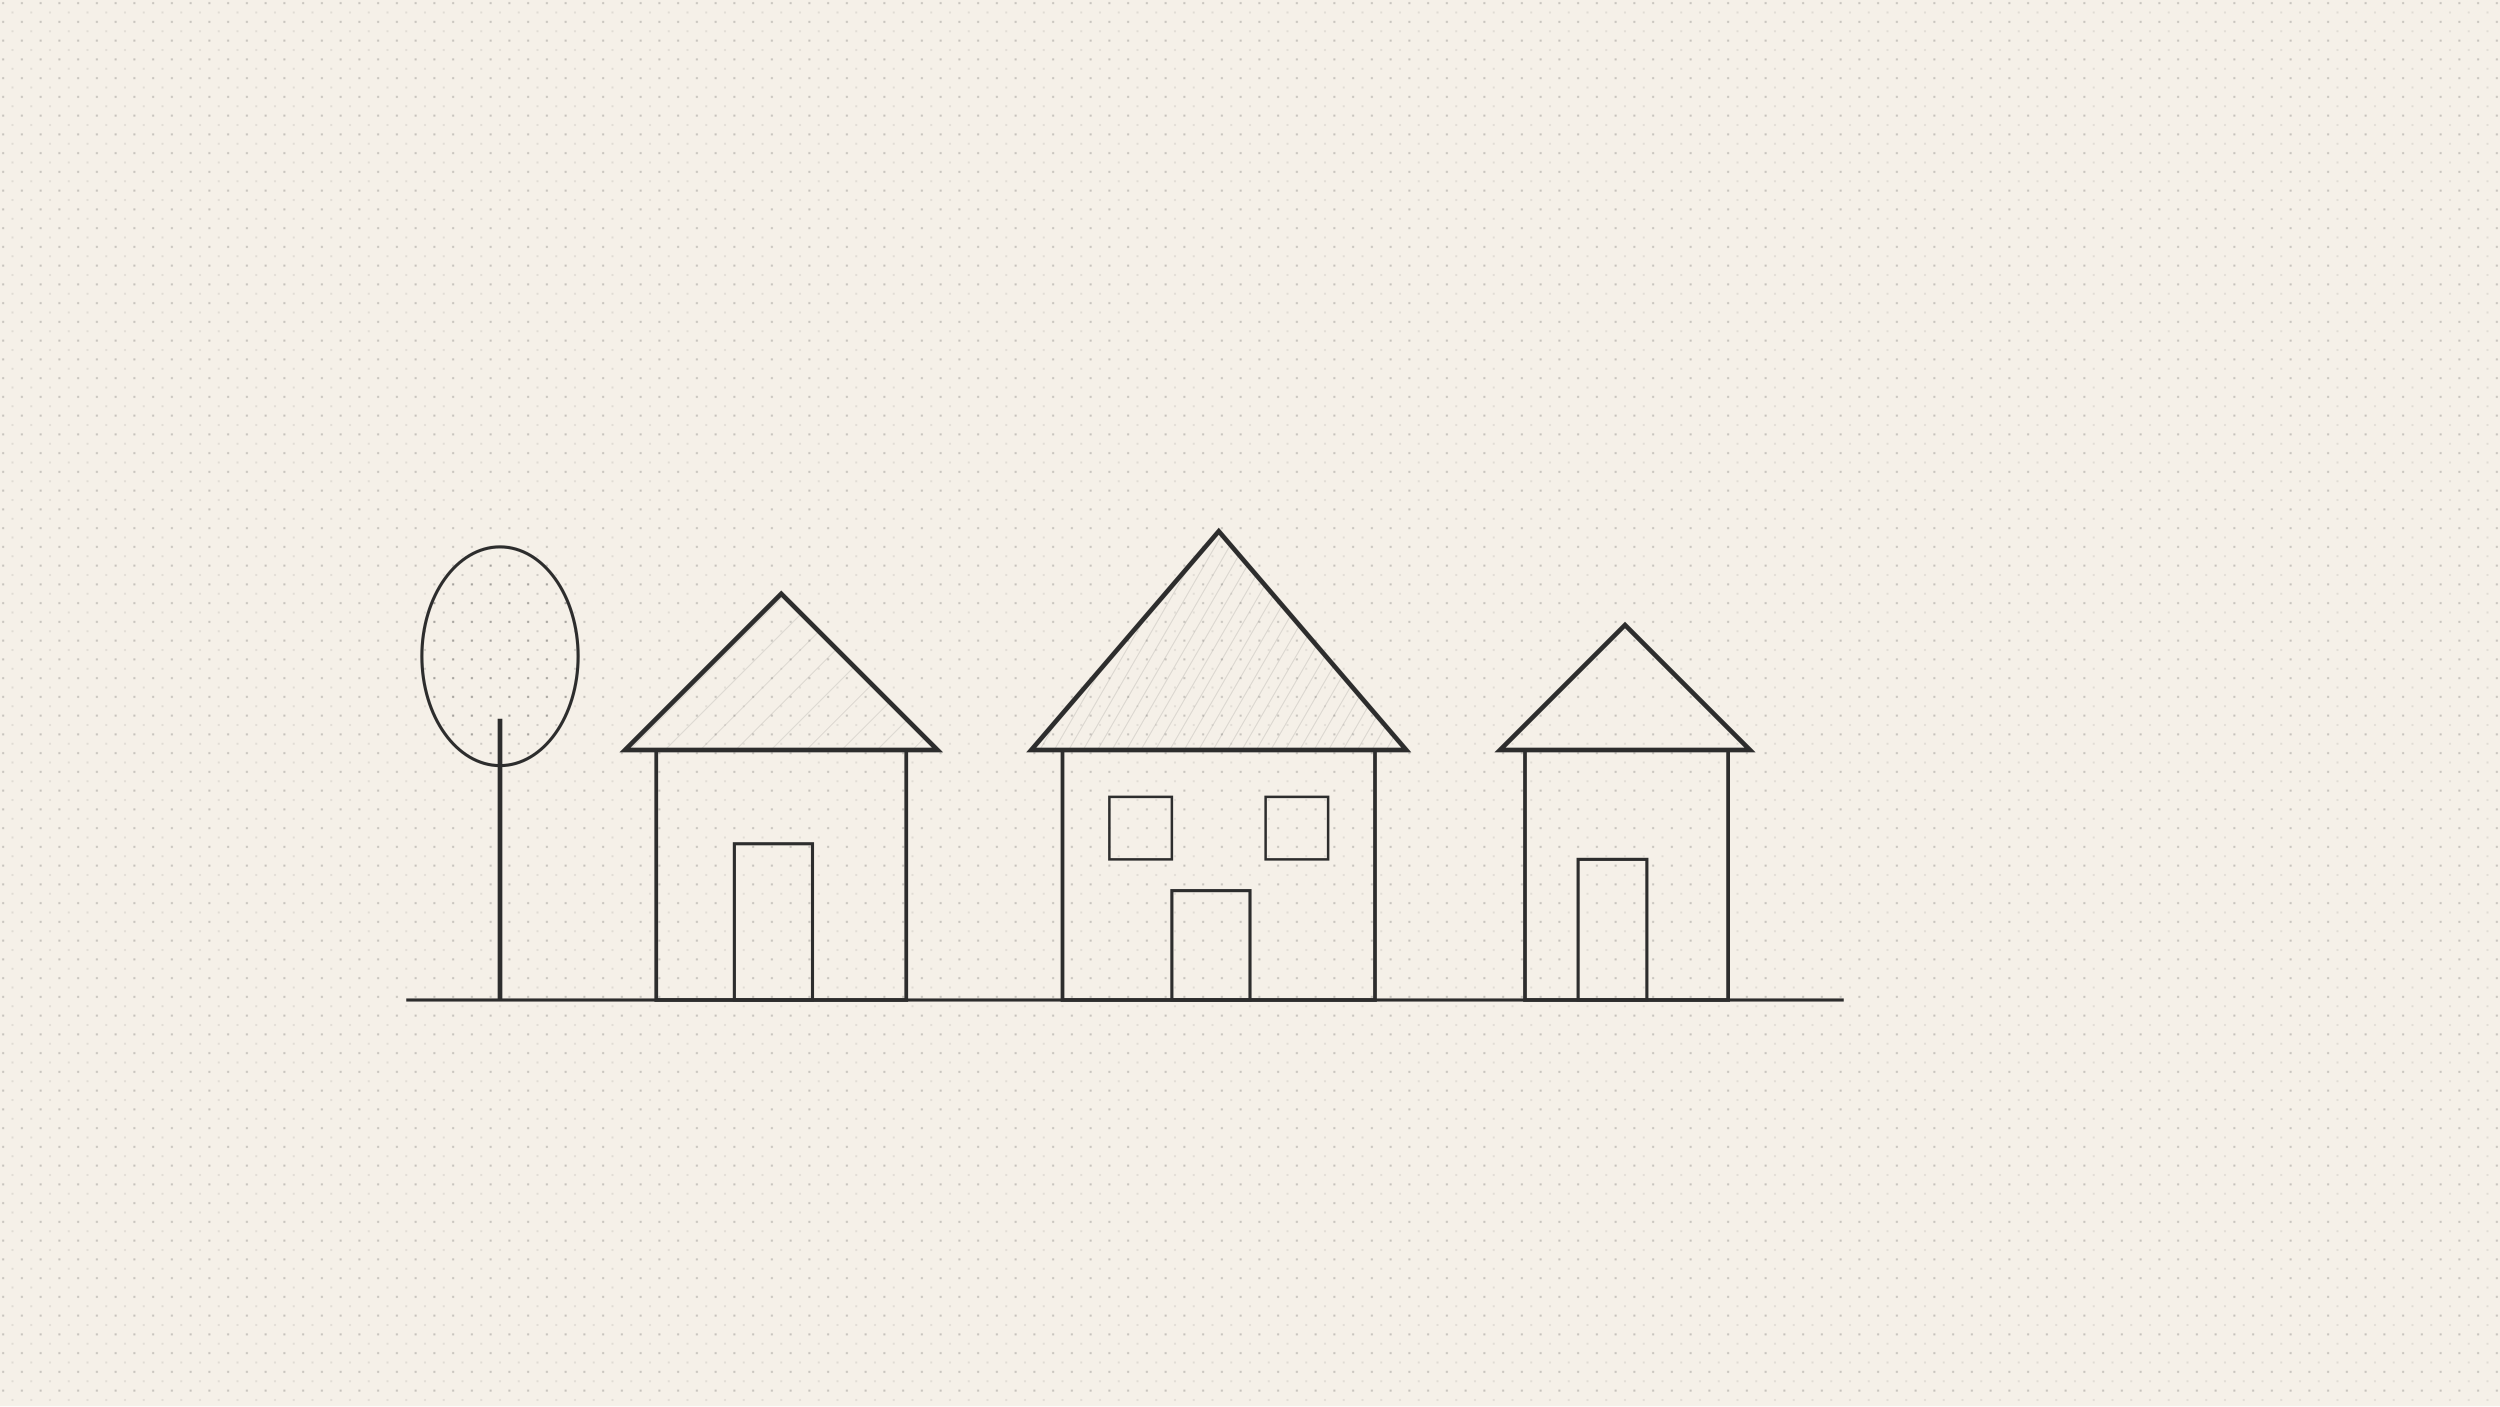
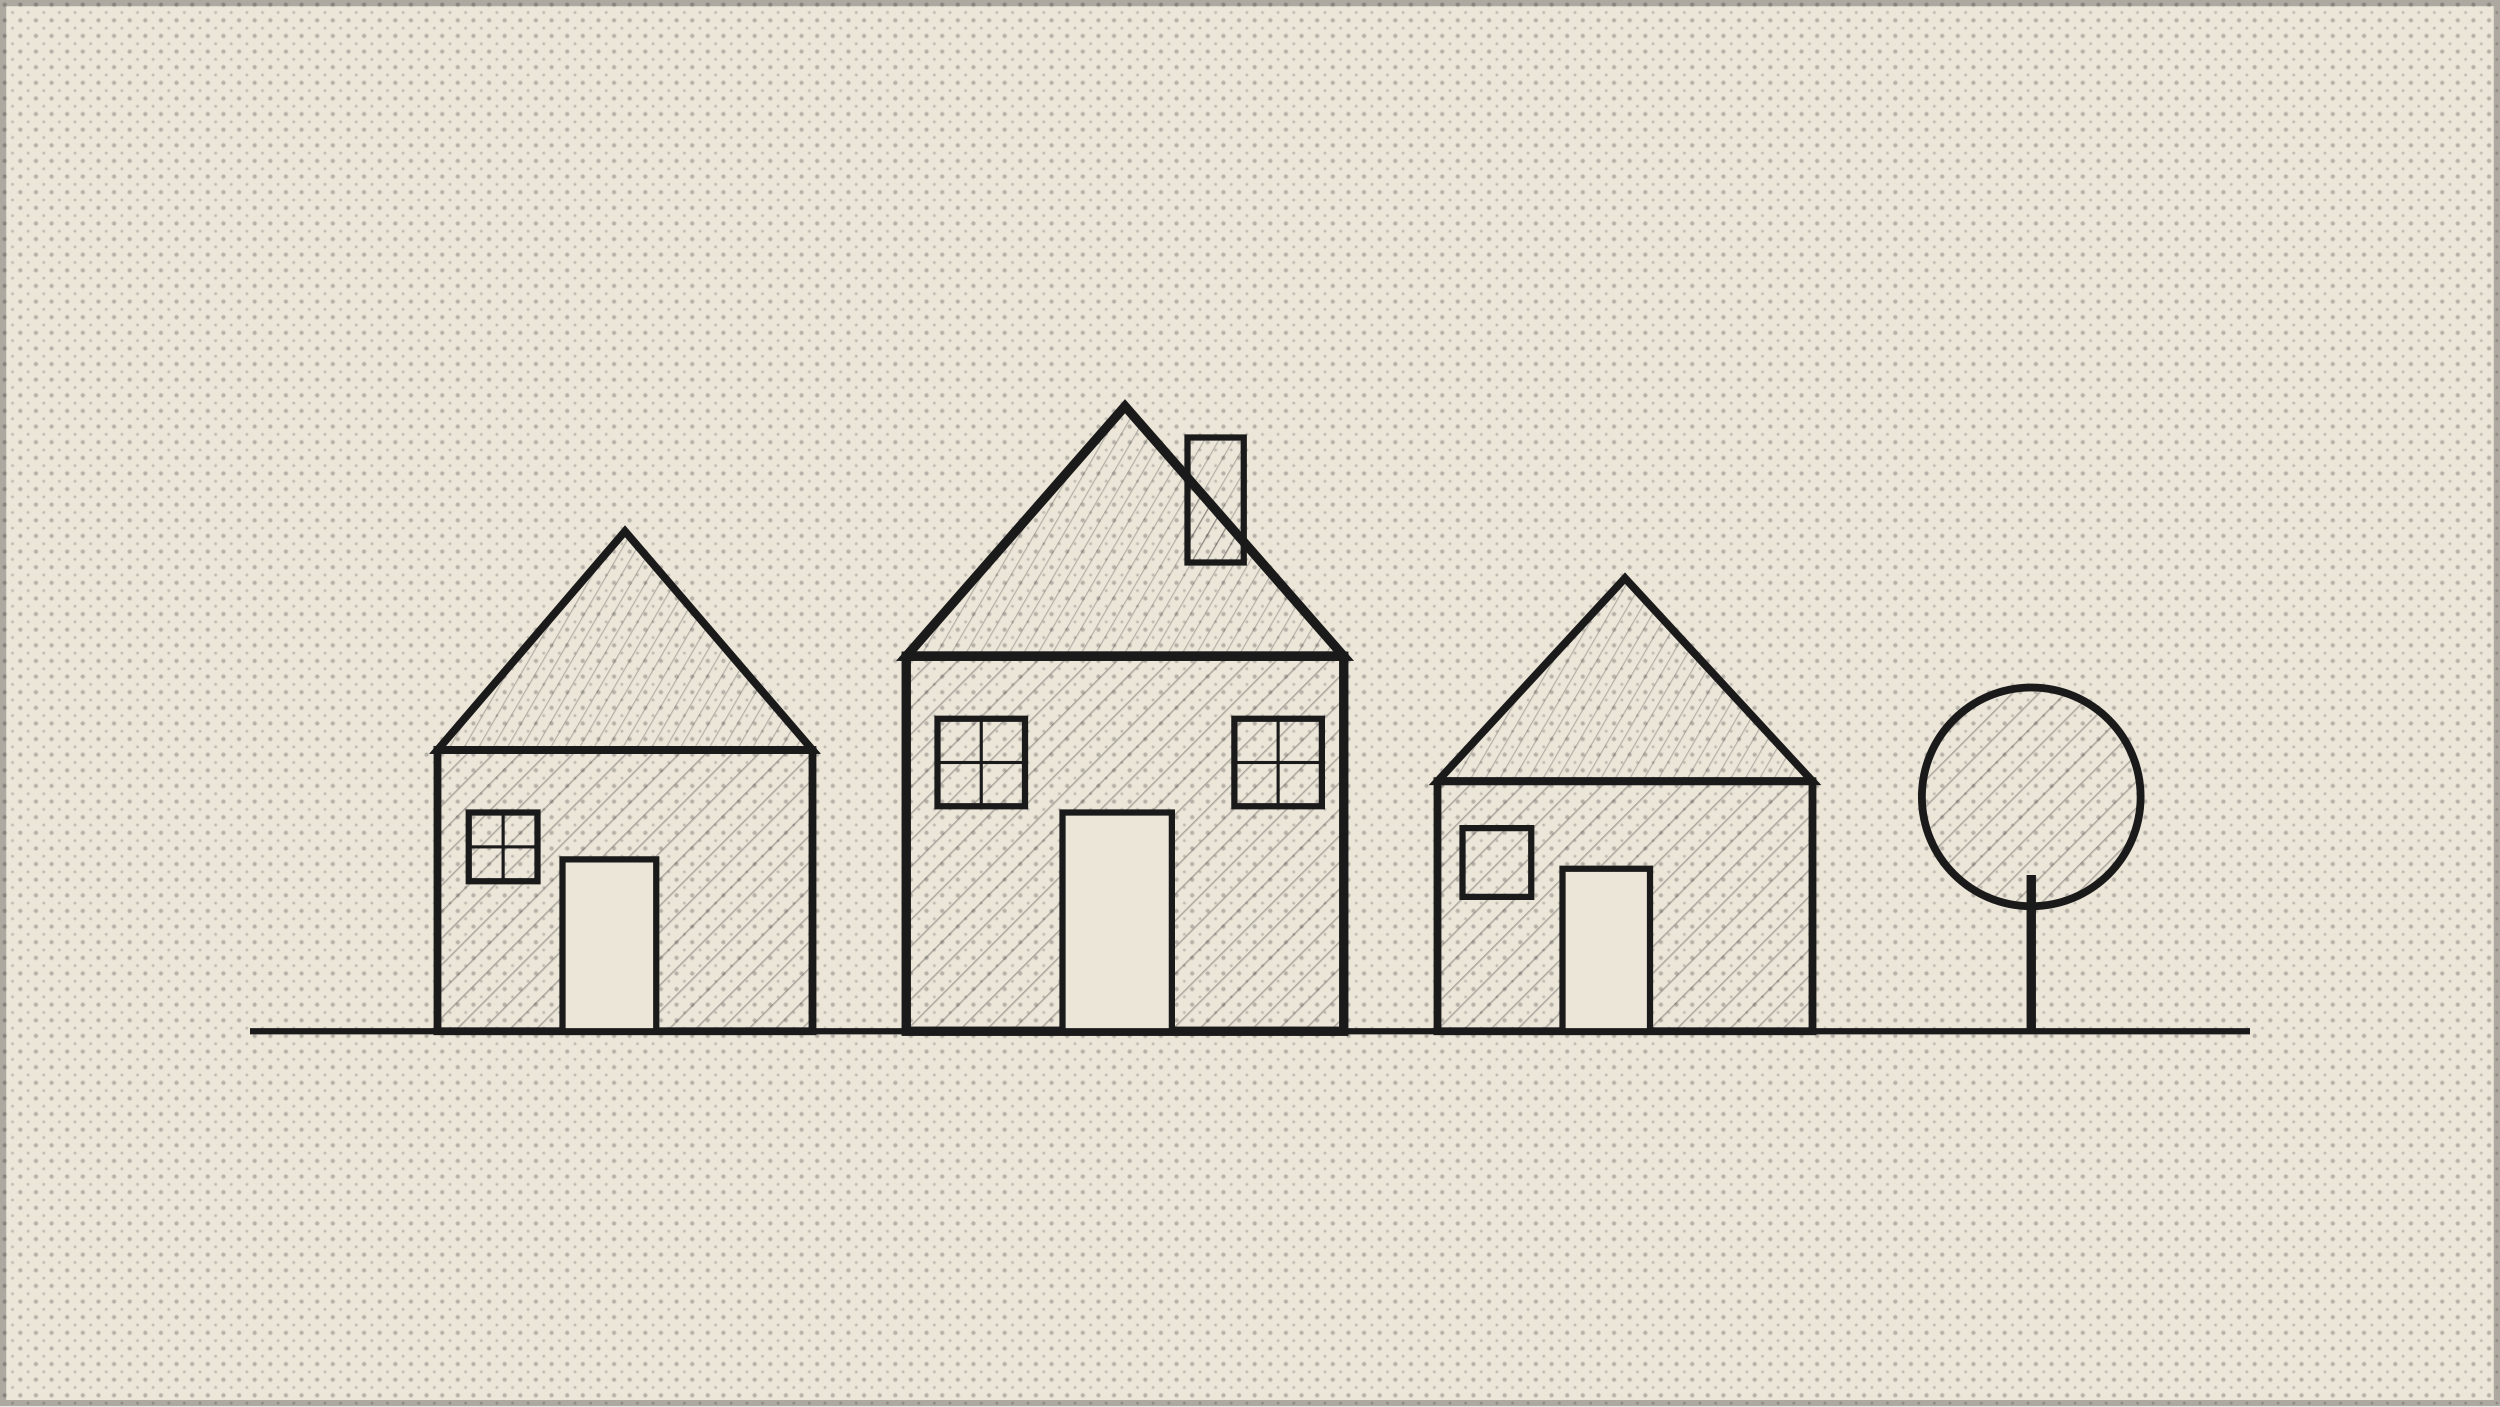
<svg xmlns="http://www.w3.org/2000/svg" viewBox="0 0 800 450" width="800" height="450">
  <defs>
-     <pattern id="crosshatch" width="8" height="8" patternUnits="userSpaceOnUse" patternTransform="rotate(45)">
-       <line x1="0" y1="0" x2="0" y2="8" stroke="#2d2d2d" stroke-width="0.5" opacity="0.15" />
+     <pattern id="crosshatch" width="6" height="6" patternUnits="userSpaceOnUse" patternTransform="rotate(45)">
+       <line x1="0" y1="0" x2="0" y2="6" stroke="#1a1a1a" stroke-width="1" opacity="0.3" />
    </pattern>
-     <pattern id="stipple" width="6" height="6" patternUnits="userSpaceOnUse">
-       <circle cx="1" cy="1" r="0.4" fill="#2d2d2d" opacity="0.2" />
-       <circle cx="4" cy="4" r="0.3" fill="#2d2d2d" opacity="0.15" />
+     <pattern id="stipple" width="5" height="5" patternUnits="userSpaceOnUse">
+       <circle cx="1.5" cy="1.5" r="0.7" fill="#1a1a1a" opacity="0.25" />
+       <circle cx="4" cy="4" r="0.5" fill="#1a1a1a" opacity="0.2" />
    </pattern>
-     <pattern id="hatch-dense" width="4" height="4" patternUnits="userSpaceOnUse" patternTransform="rotate(30)">
-       <line x1="0" y1="0" x2="0" y2="4" stroke="#2d2d2d" stroke-width="0.4" opacity="0.2" />
+     <pattern id="hatch" width="4" height="4" patternUnits="userSpaceOnUse" patternTransform="rotate(30)">
+       <line x1="0" y1="0" x2="0" y2="4" stroke="#1a1a1a" stroke-width="0.8" opacity="0.25" />
    </pattern>
  </defs>
-   <rect width="800" height="450" fill="#f5f0e8" />
+   <rect width="800" height="450" fill="#ece6d9" />
  <rect width="800" height="450" fill="url(#stipple)" />
-   <polygon points="200,240 250,190 300,240" fill="none" stroke="#2d2d2d" stroke-width="1.5" />
-   <polygon points="200,240 250,190 300,240" fill="url(#crosshatch)" />
-   <rect x="210" y="240" width="80" height="80" fill="none" stroke="#2d2d2d" stroke-width="1.2" />
-   <rect x="235" y="270" width="25" height="50" fill="none" stroke="#2d2d2d" stroke-width="1" />
-   <polygon points="330,240 390,170 450,240" fill="none" stroke="#2d2d2d" stroke-width="1.5" />
-   <polygon points="330,240 390,170 450,240" fill="url(#hatch-dense)" />
-   <rect x="340" y="240" width="100" height="80" fill="none" stroke="#2d2d2d" stroke-width="1.2" />
-   <rect x="355" y="255" width="20" height="20" fill="none" stroke="#2d2d2d" stroke-width="0.8" />
-   <rect x="405" y="255" width="20" height="20" fill="none" stroke="#2d2d2d" stroke-width="0.8" />
-   <rect x="375" y="285" width="25" height="35" fill="none" stroke="#2d2d2d" stroke-width="1" />
-   <polygon points="480,240 520,200 560,240" fill="none" stroke="#2d2d2d" stroke-width="1.5" />
-   <rect x="488" y="240" width="65" height="80" fill="none" stroke="#2d2d2d" stroke-width="1.2" />
-   <rect x="505" y="275" width="22" height="45" fill="none" stroke="#2d2d2d" stroke-width="1" />
-   <line x1="160" y1="230" x2="160" y2="320" stroke="#2d2d2d" stroke-width="1.5" />
-   <ellipse cx="160" cy="210" rx="25" ry="35" fill="none" stroke="#2d2d2d" stroke-width="1" />
-   <ellipse cx="160" cy="210" rx="25" ry="35" fill="url(#stipple)" />
-   <line x1="130" y1="320" x2="590" y2="320" stroke="#2d2d2d" stroke-width="1" />
+   <rect x="1" y="1" width="798" height="448" fill="none" stroke="#1a1a1a" stroke-width="2" opacity="0.3" />
+   <line x1="80" y1="330" x2="720" y2="330" stroke="#1a1a1a" stroke-width="2" />
+   <rect x="140" y="240" width="120" height="90" fill="url(#crosshatch)" stroke="#1a1a1a" stroke-width="2.5" />
+   <polygon points="140,240 200,170 260,240" fill="url(#hatch)" stroke="#1a1a1a" stroke-width="2.5" />
+   <rect x="180" y="275" width="30" height="55" fill="#ece6d9" stroke="#1a1a1a" stroke-width="2" />
+   <rect x="150" y="260" width="22" height="22" fill="none" stroke="#1a1a1a" stroke-width="2" />
+   <line x1="161" y1="260" x2="161" y2="282" stroke="#1a1a1a" stroke-width="1" />
+   <line x1="150" y1="271" x2="172" y2="271" stroke="#1a1a1a" stroke-width="1" />
+   <rect x="290" y="210" width="140" height="120" fill="url(#crosshatch)" stroke="#1a1a1a" stroke-width="3" />
+   <polygon points="290,210 360,130 430,210" fill="url(#hatch)" stroke="#1a1a1a" stroke-width="3" />
+   <rect x="340" y="260" width="35" height="70" fill="#ece6d9" stroke="#1a1a1a" stroke-width="2" />
+   <rect x="300" y="230" width="28" height="28" fill="none" stroke="#1a1a1a" stroke-width="2" />
+   <line x1="314" y1="230" x2="314" y2="258" stroke="#1a1a1a" stroke-width="1" />
+   <line x1="300" y1="244" x2="328" y2="244" stroke="#1a1a1a" stroke-width="1" />
+   <rect x="395" y="230" width="28" height="28" fill="none" stroke="#1a1a1a" stroke-width="2" />
+   <line x1="409" y1="230" x2="409" y2="258" stroke="#1a1a1a" stroke-width="1" />
+   <line x1="395" y1="244" x2="423" y2="244" stroke="#1a1a1a" stroke-width="1" />
+   <rect x="380" y="140" width="18" height="40" fill="url(#hatch)" stroke="#1a1a1a" stroke-width="2" />
+   <rect x="460" y="250" width="120" height="80" fill="url(#crosshatch)" stroke="#1a1a1a" stroke-width="2.5" />
+   <polygon points="460,250 520,185 580,250" fill="url(#hatch)" stroke="#1a1a1a" stroke-width="2.5" />
+   <rect x="500" y="278" width="28" height="52" fill="#ece6d9" stroke="#1a1a1a" stroke-width="2" />
+   <rect x="468" y="265" width="22" height="22" fill="none" stroke="#1a1a1a" stroke-width="2" />
+   <line x1="650" y1="280" x2="650" y2="330" stroke="#1a1a1a" stroke-width="3" />
+   <circle cx="650" cy="255" r="35" fill="url(#crosshatch)" stroke="#1a1a1a" stroke-width="2.5" />
</svg>
